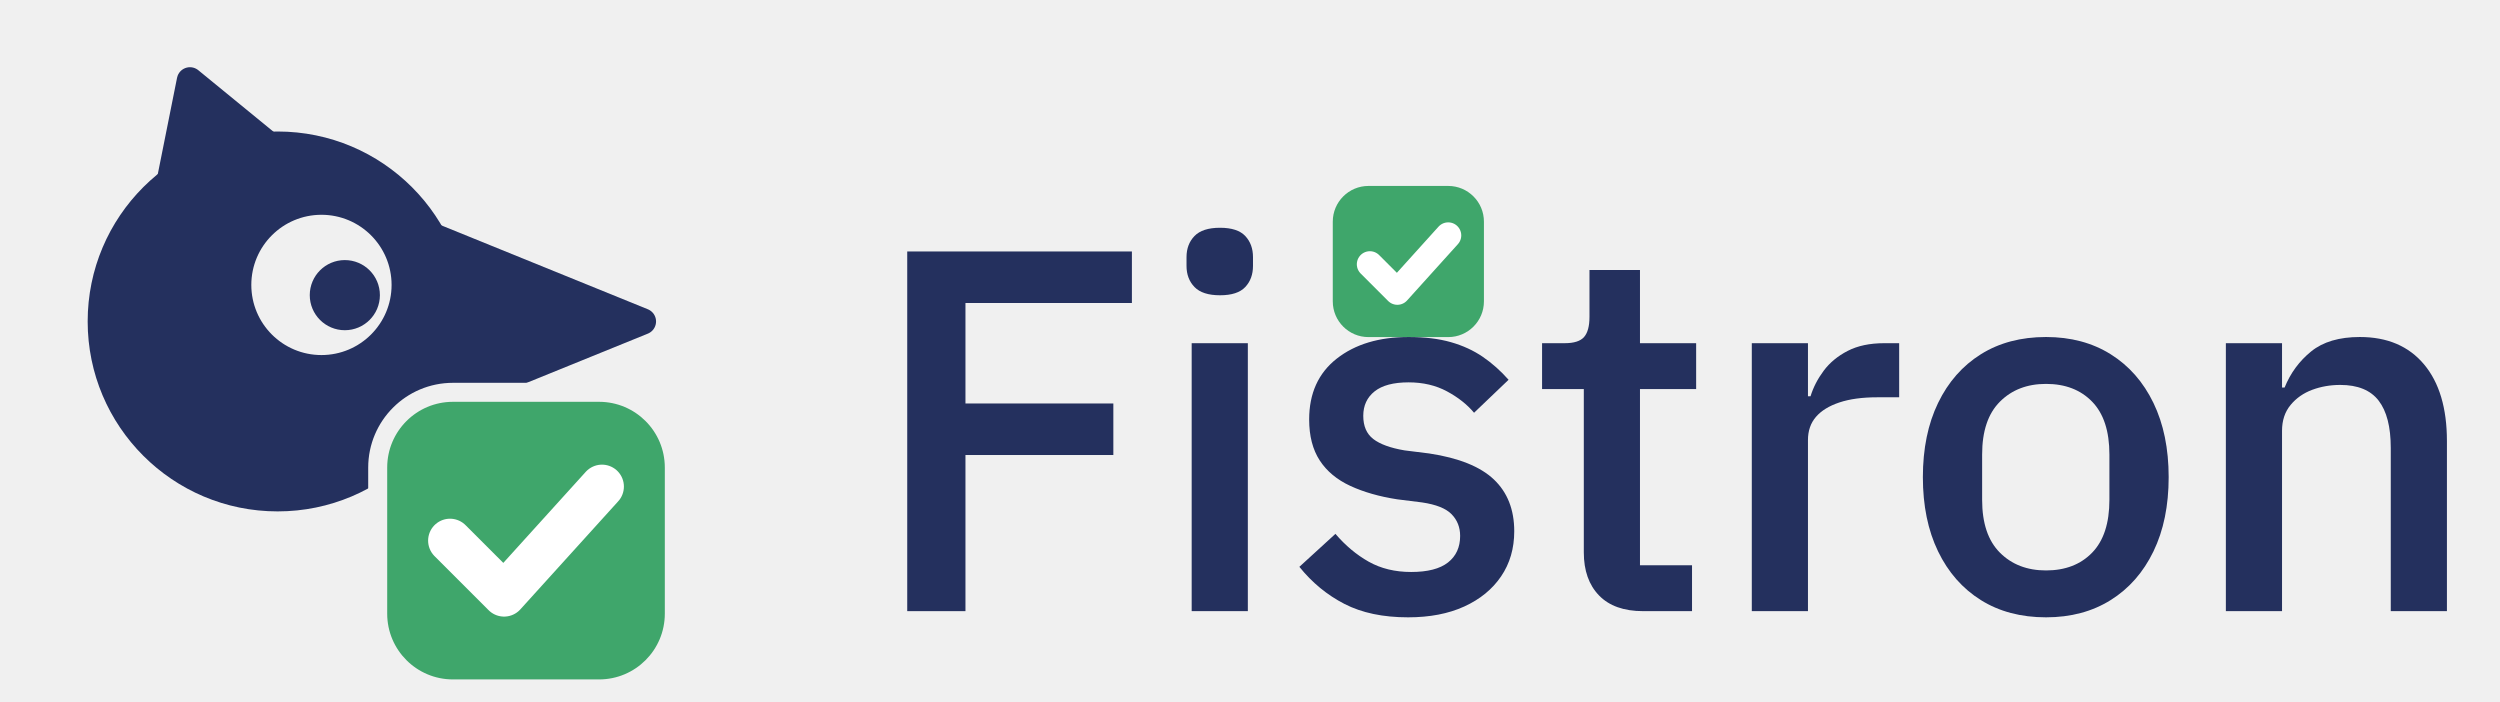
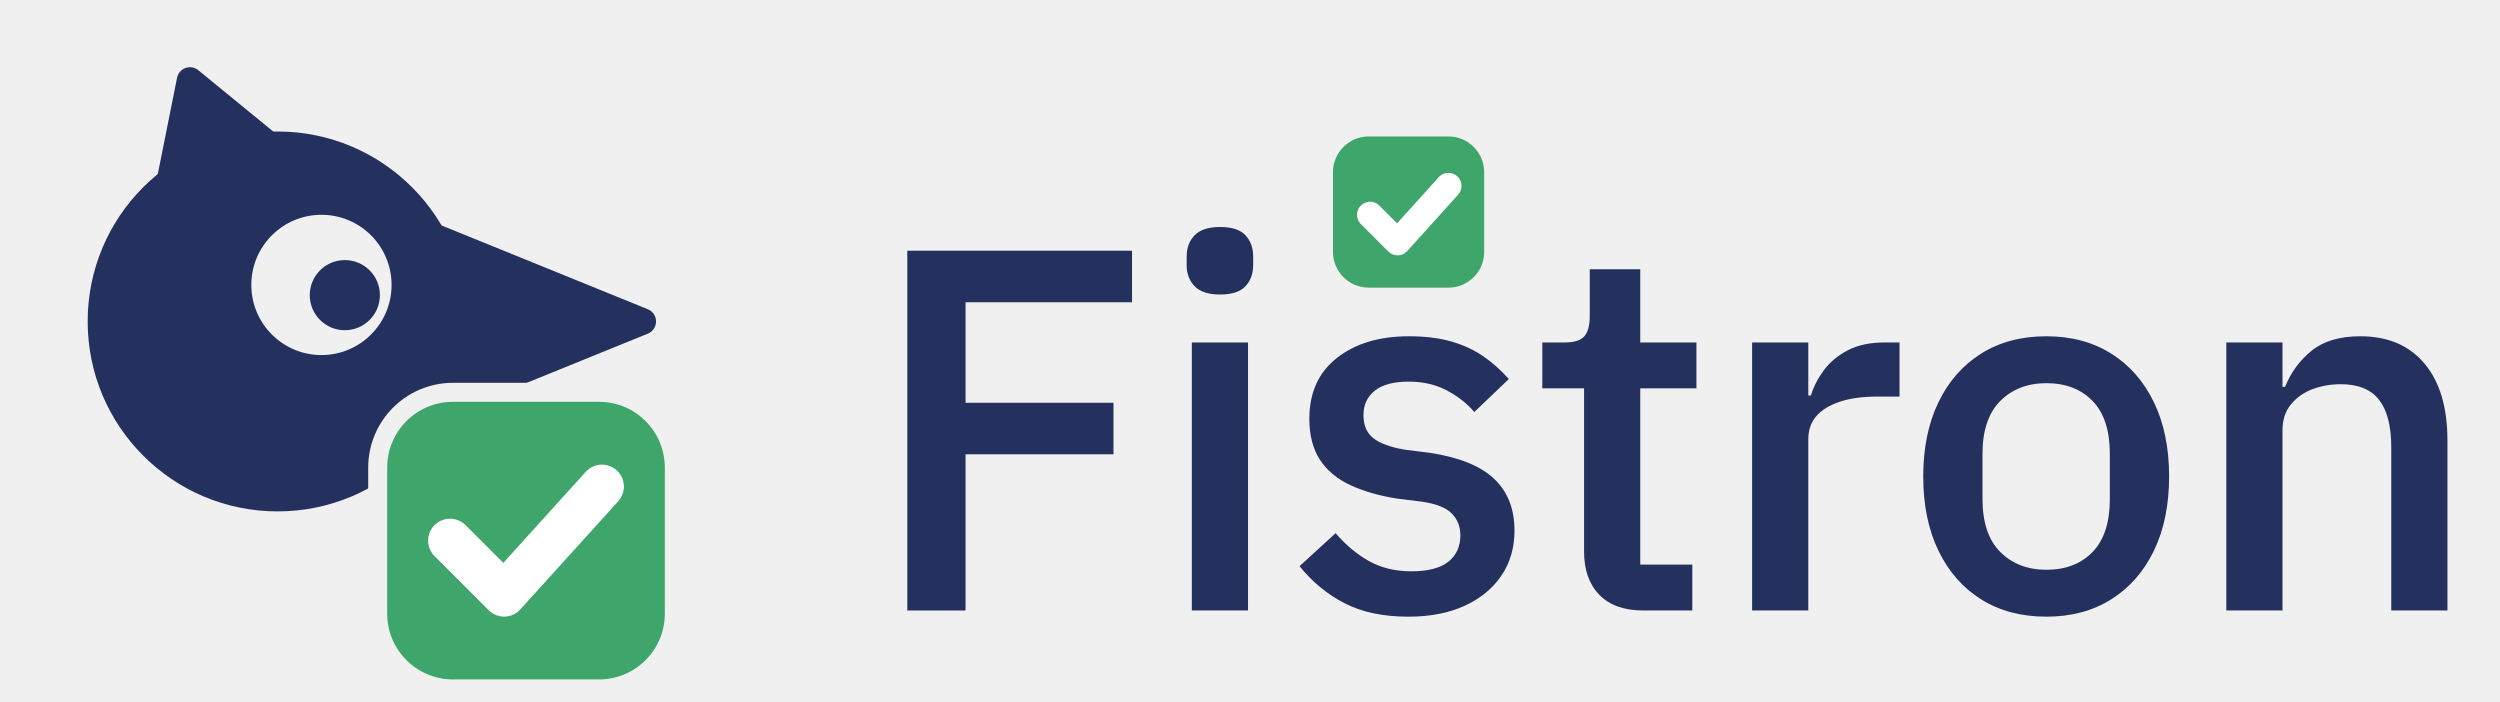
<svg xmlns="http://www.w3.org/2000/svg" viewBox="0 0 171.1 48">
  <defs>
    <mask id="lm" maskUnits="userSpaceOnUse" x="0" y="0" width="48" height="48">
      <rect width="48" height="48" fill="#fff" />
      <circle cx="22" cy="19.5" r="4.8" fill="#000" />
      <rect x="26.5" y="27.5" width="19" height="19" rx="4.5" fill="#000" stroke="#000" stroke-width="2.6" />
    </mask>
  </defs>
  <g mask="url(#lm)" fill="#24305e">
    <path d="M11.5 13 L13 5.5 L18.5 10 Z" stroke="#24305e" stroke-width="1.8" stroke-linejoin="round" />
    <circle cx="19" cy="22" r="13" />
    <path d="M28 15.5 L44 22 L28 28.5 Z" stroke="#24305e" stroke-width="1.8" stroke-linejoin="round" />
  </g>
  <circle cx="23.6" cy="20.2" r="2.4" fill="#24305e" />
  <rect x="26.5" y="27.5" width="19" height="19" rx="4.5" fill="#3fa66b" />
  <path d="M30.8 37 L34.5 40.7 L41.2 33.3" stroke="#ffffff" stroke-width="3" stroke-linecap="round" stroke-linejoin="round" fill="none" />
-   <svg x="58" y="11.2" width="113.1" height="31.7" viewBox="-30.0 -868.0 3207.0 898.0">
+   <svg x="58" y="7.81" width="113.14" height="35.03" viewBox="-30.0 -963.0 3207.0 993.0">
    <g fill="#24305e">
      <path d="M199 0H86V-698H522V-598H199V-403H486V-303H199Z" />
      <path d="M693.0 -613Q659.0 -613 643.5 -629.0Q628.0 -645 628.0 -670V-687Q628.0 -712 643.5 -728.0Q659.0 -744 693.0 -744Q727.0 -744 742.0 -728.0Q757.0 -712 757.0 -687V-670Q757.0 -645 742.0 -629.0Q727.0 -613 693.0 -613ZM638.0 0V-520H747.0V0Z" />
      <path d="M1058.0 12Q985.0 12 934.5 -14.0Q884.0 -40 847.0 -86L917.0 -150Q946.0 -116 981.5 -96.0Q1017.0 -76 1064.0 -76Q1112.0 -76 1135.5 -94.5Q1159.0 -113 1159.0 -146Q1159.0 -171 1142.5 -188.0Q1126.0 -205 1085.0 -211L1037.0 -217Q985.0 -225 946.0 -243.0Q907.0 -261 886.5 -292.5Q866.0 -324 866.0 -372Q866.0 -448 919.5 -490.0Q973.0 -532 1059.0 -532Q1106.0 -532 1141.0 -522.0Q1176.0 -512 1203.0 -493.5Q1230.0 -475 1253.0 -449L1186.0 -385Q1166.0 -409 1133.5 -426.5Q1101.0 -444 1059.0 -444Q1015.0 -444 993.0 -426.5Q971.0 -409 971.0 -379Q971.0 -349 990.5 -334.0Q1010.0 -319 1051.0 -312L1099.0 -306Q1185.0 -293 1224.5 -255.5Q1264.0 -218 1264.0 -155Q1264.0 -105 1238.5 -67.5Q1213.0 -30 1167.0 -9.0Q1121.0 12 1058.0 12Z" />
      <path d="M1609.0 0H1514.0Q1458.0 0 1428.5 -30.5Q1399.0 -61 1399.0 -114V-431H1318.0V-520H1362.0Q1389.0 -520 1399.5 -532.0Q1410.0 -544 1410.0 -571V-662H1508.0V-520H1617.0V-431H1508.0V-89H1609.0Z" />
      <path d="M1834.0 0H1725.0V-520H1834.0V-417H1839.0Q1847.0 -443 1864.5 -466.5Q1882.0 -490 1911.0 -505.0Q1940.0 -520 1982.0 -520H2011.0V-415H1968.0Q1925.0 -415 1895.0 -405.0Q1865.0 -395 1849.5 -377.0Q1834.0 -359 1834.0 -332Z" />
      <path d="M2296.0 12Q2223.0 12 2169.5 -21.5Q2116.0 -55 2086.5 -116.0Q2057.0 -177 2057.0 -260Q2057.0 -343 2086.5 -404.0Q2116.0 -465 2169.5 -498.5Q2223.0 -532 2296.0 -532Q2368.0 -532 2421.5 -498.5Q2475.0 -465 2504.5 -404.0Q2534.0 -343 2534.0 -260Q2534.0 -177 2504.5 -116.0Q2475.0 -55 2421.5 -21.5Q2368.0 12 2296.0 12ZM2296.0 -79Q2352.0 -79 2385.5 -113.5Q2419.0 -148 2419.0 -216V-304Q2419.0 -372 2385.5 -406.5Q2352.0 -441 2296.0 -441Q2241.0 -441 2206.5 -406.5Q2172.0 -372 2172.0 -304V-216Q2172.0 -148 2206.5 -113.5Q2241.0 -79 2296.0 -79Z" />
      <path d="M2754.0 0H2645.0V-520H2754.0V-434H2759.0Q2776.0 -476 2810.5 -504.0Q2845.0 -532 2905.0 -532Q2985.0 -532 3029.5 -479.0Q3074.0 -426 3074.0 -330V0H2965.0V-317Q2965.0 -378 2941.5 -408.5Q2918.0 -439 2867.0 -439Q2838.0 -439 2812.5 -429.5Q2787.0 -420 2770.5 -400.0Q2754.0 -380 2754.0 -350Z" />
    </g>
-     <rect x="911.833" y="-825.167" width="293.333" height="293.333" rx="69.333" fill="#3fa66b" />
-     <path d="M983.833 -673.167 L1037.167 -619.833 L1135.833 -729.167" fill="none" stroke="#ffffff" stroke-width="50.667" stroke-linecap="round" stroke-linejoin="round" />
+     <rect x="911.833" y="-919.667" width="293.333" height="293.333" rx="69.333" fill="#3fa66b" />
+     <path d="M983.833 -767.667 L1037.167 -714.333 L1135.833 -823.667" fill="none" stroke="#ffffff" stroke-width="50.667" stroke-linecap="round" stroke-linejoin="round" />
  </svg>
</svg>
